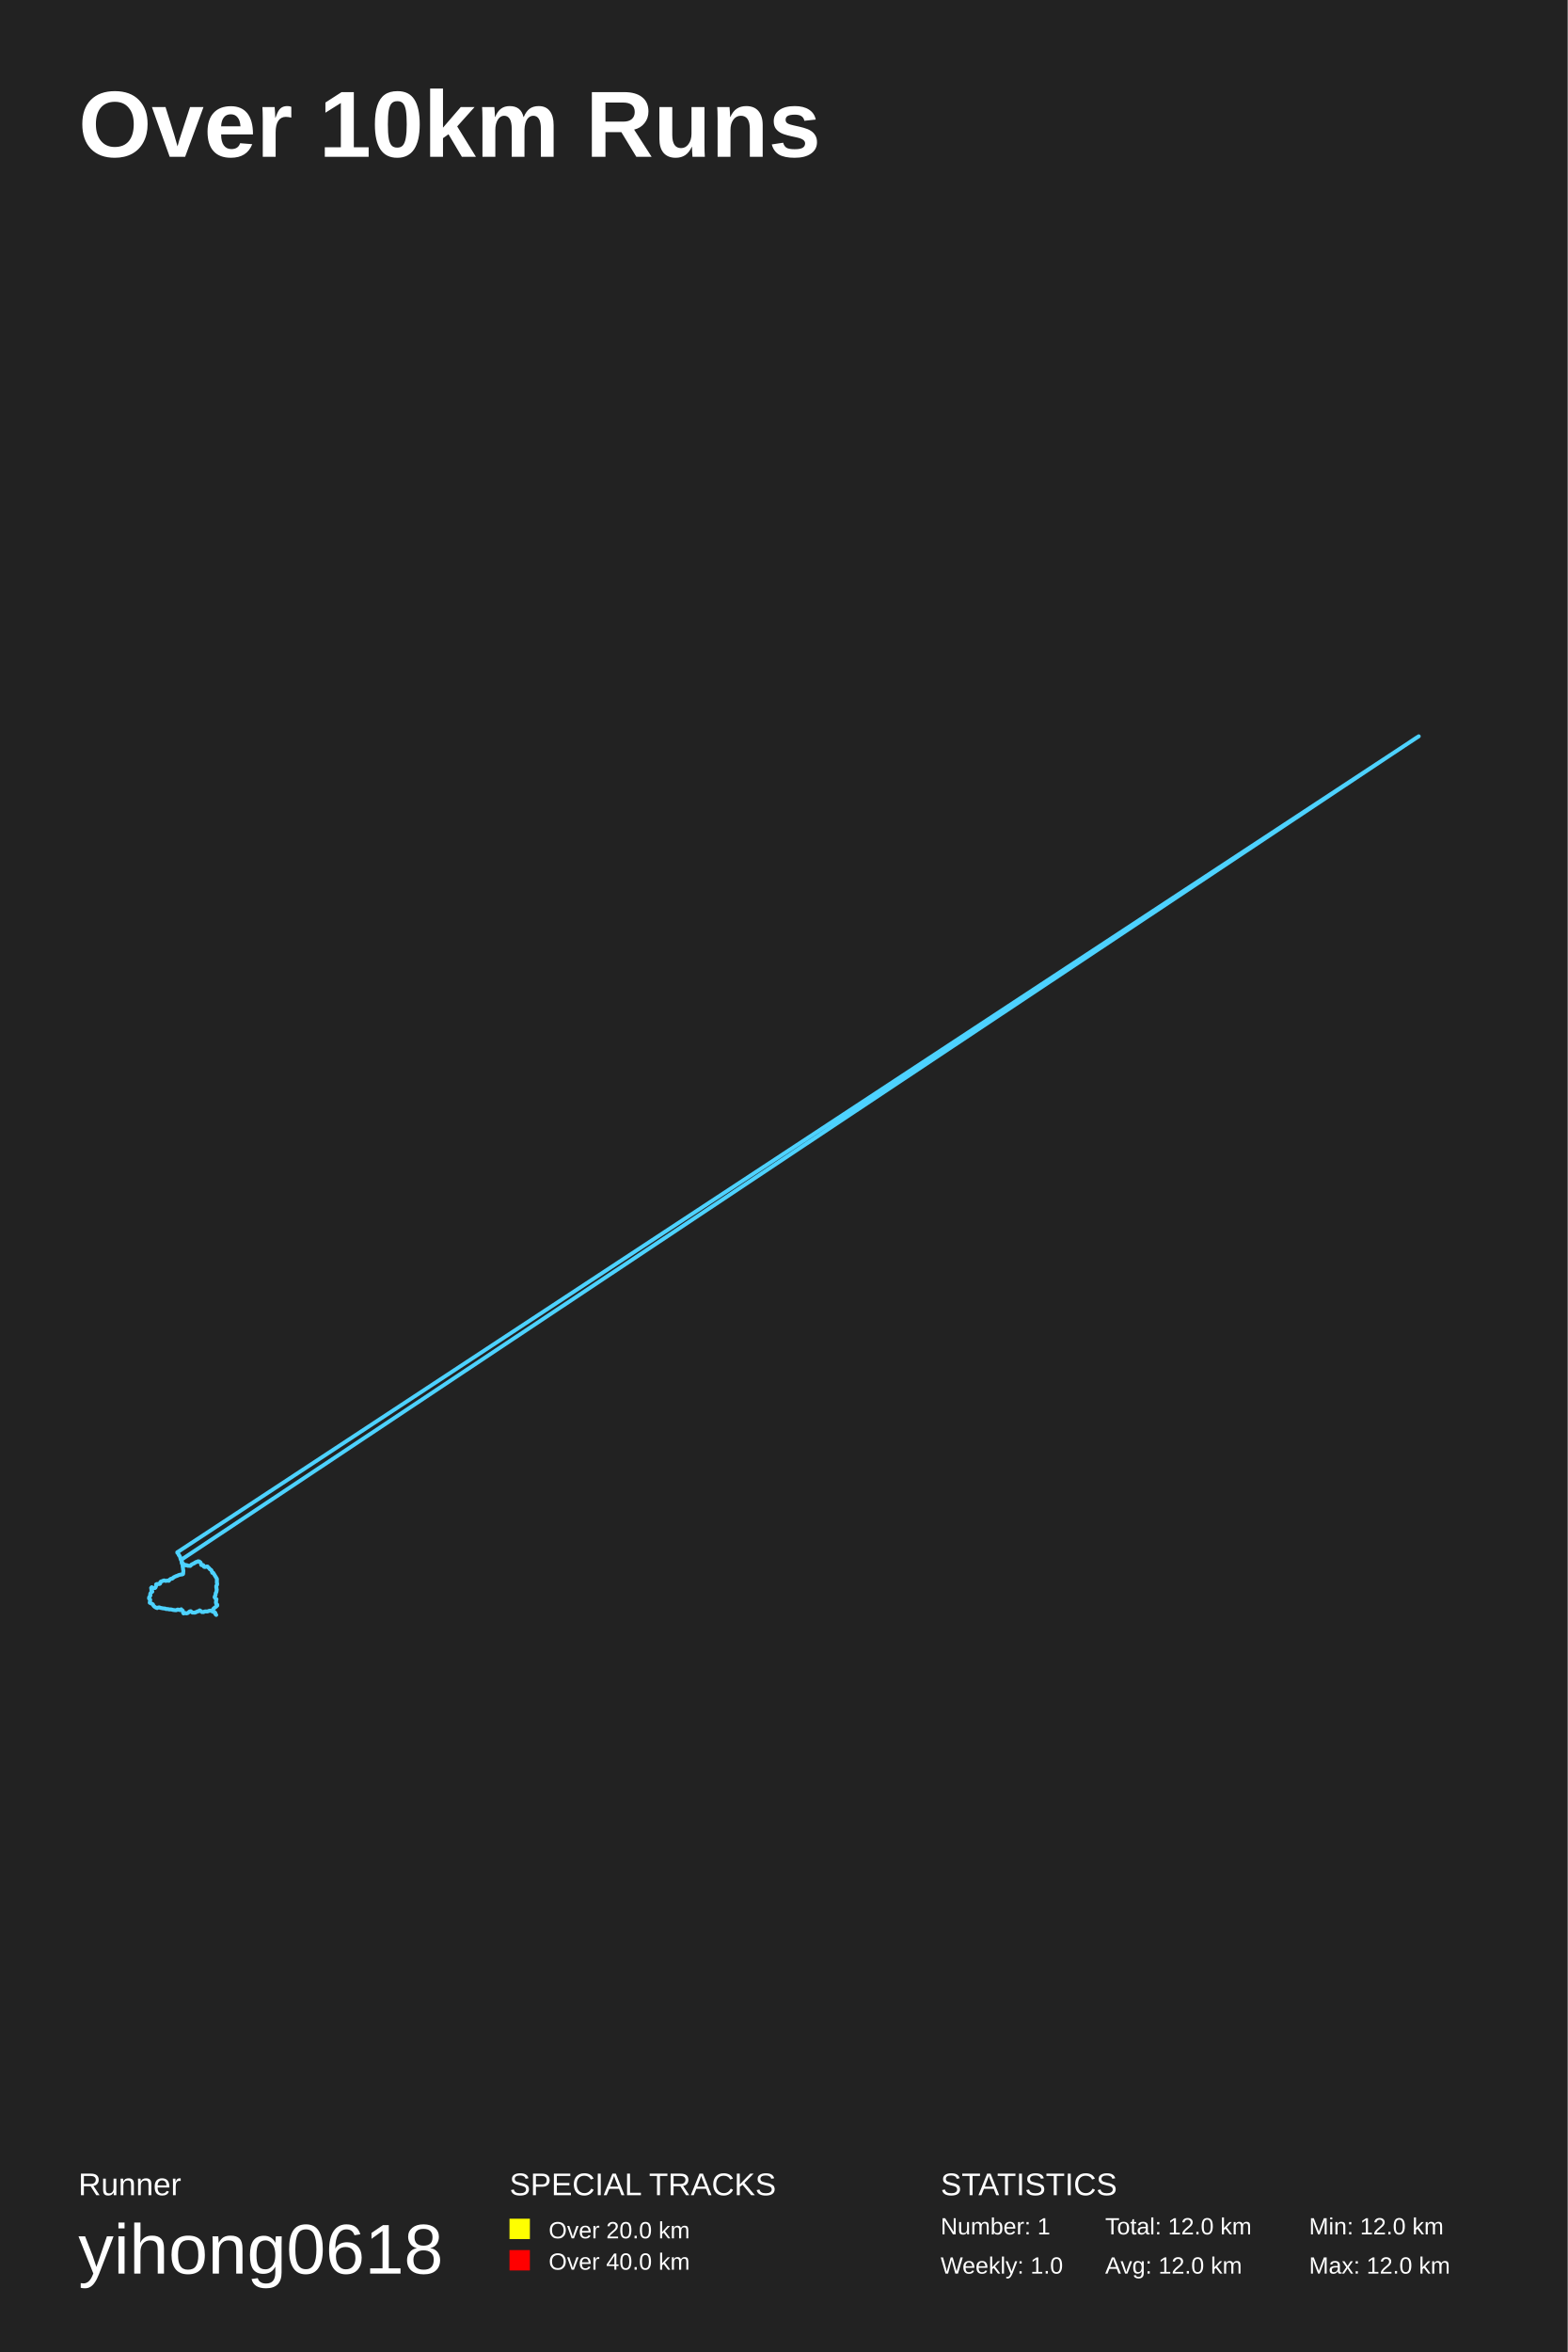
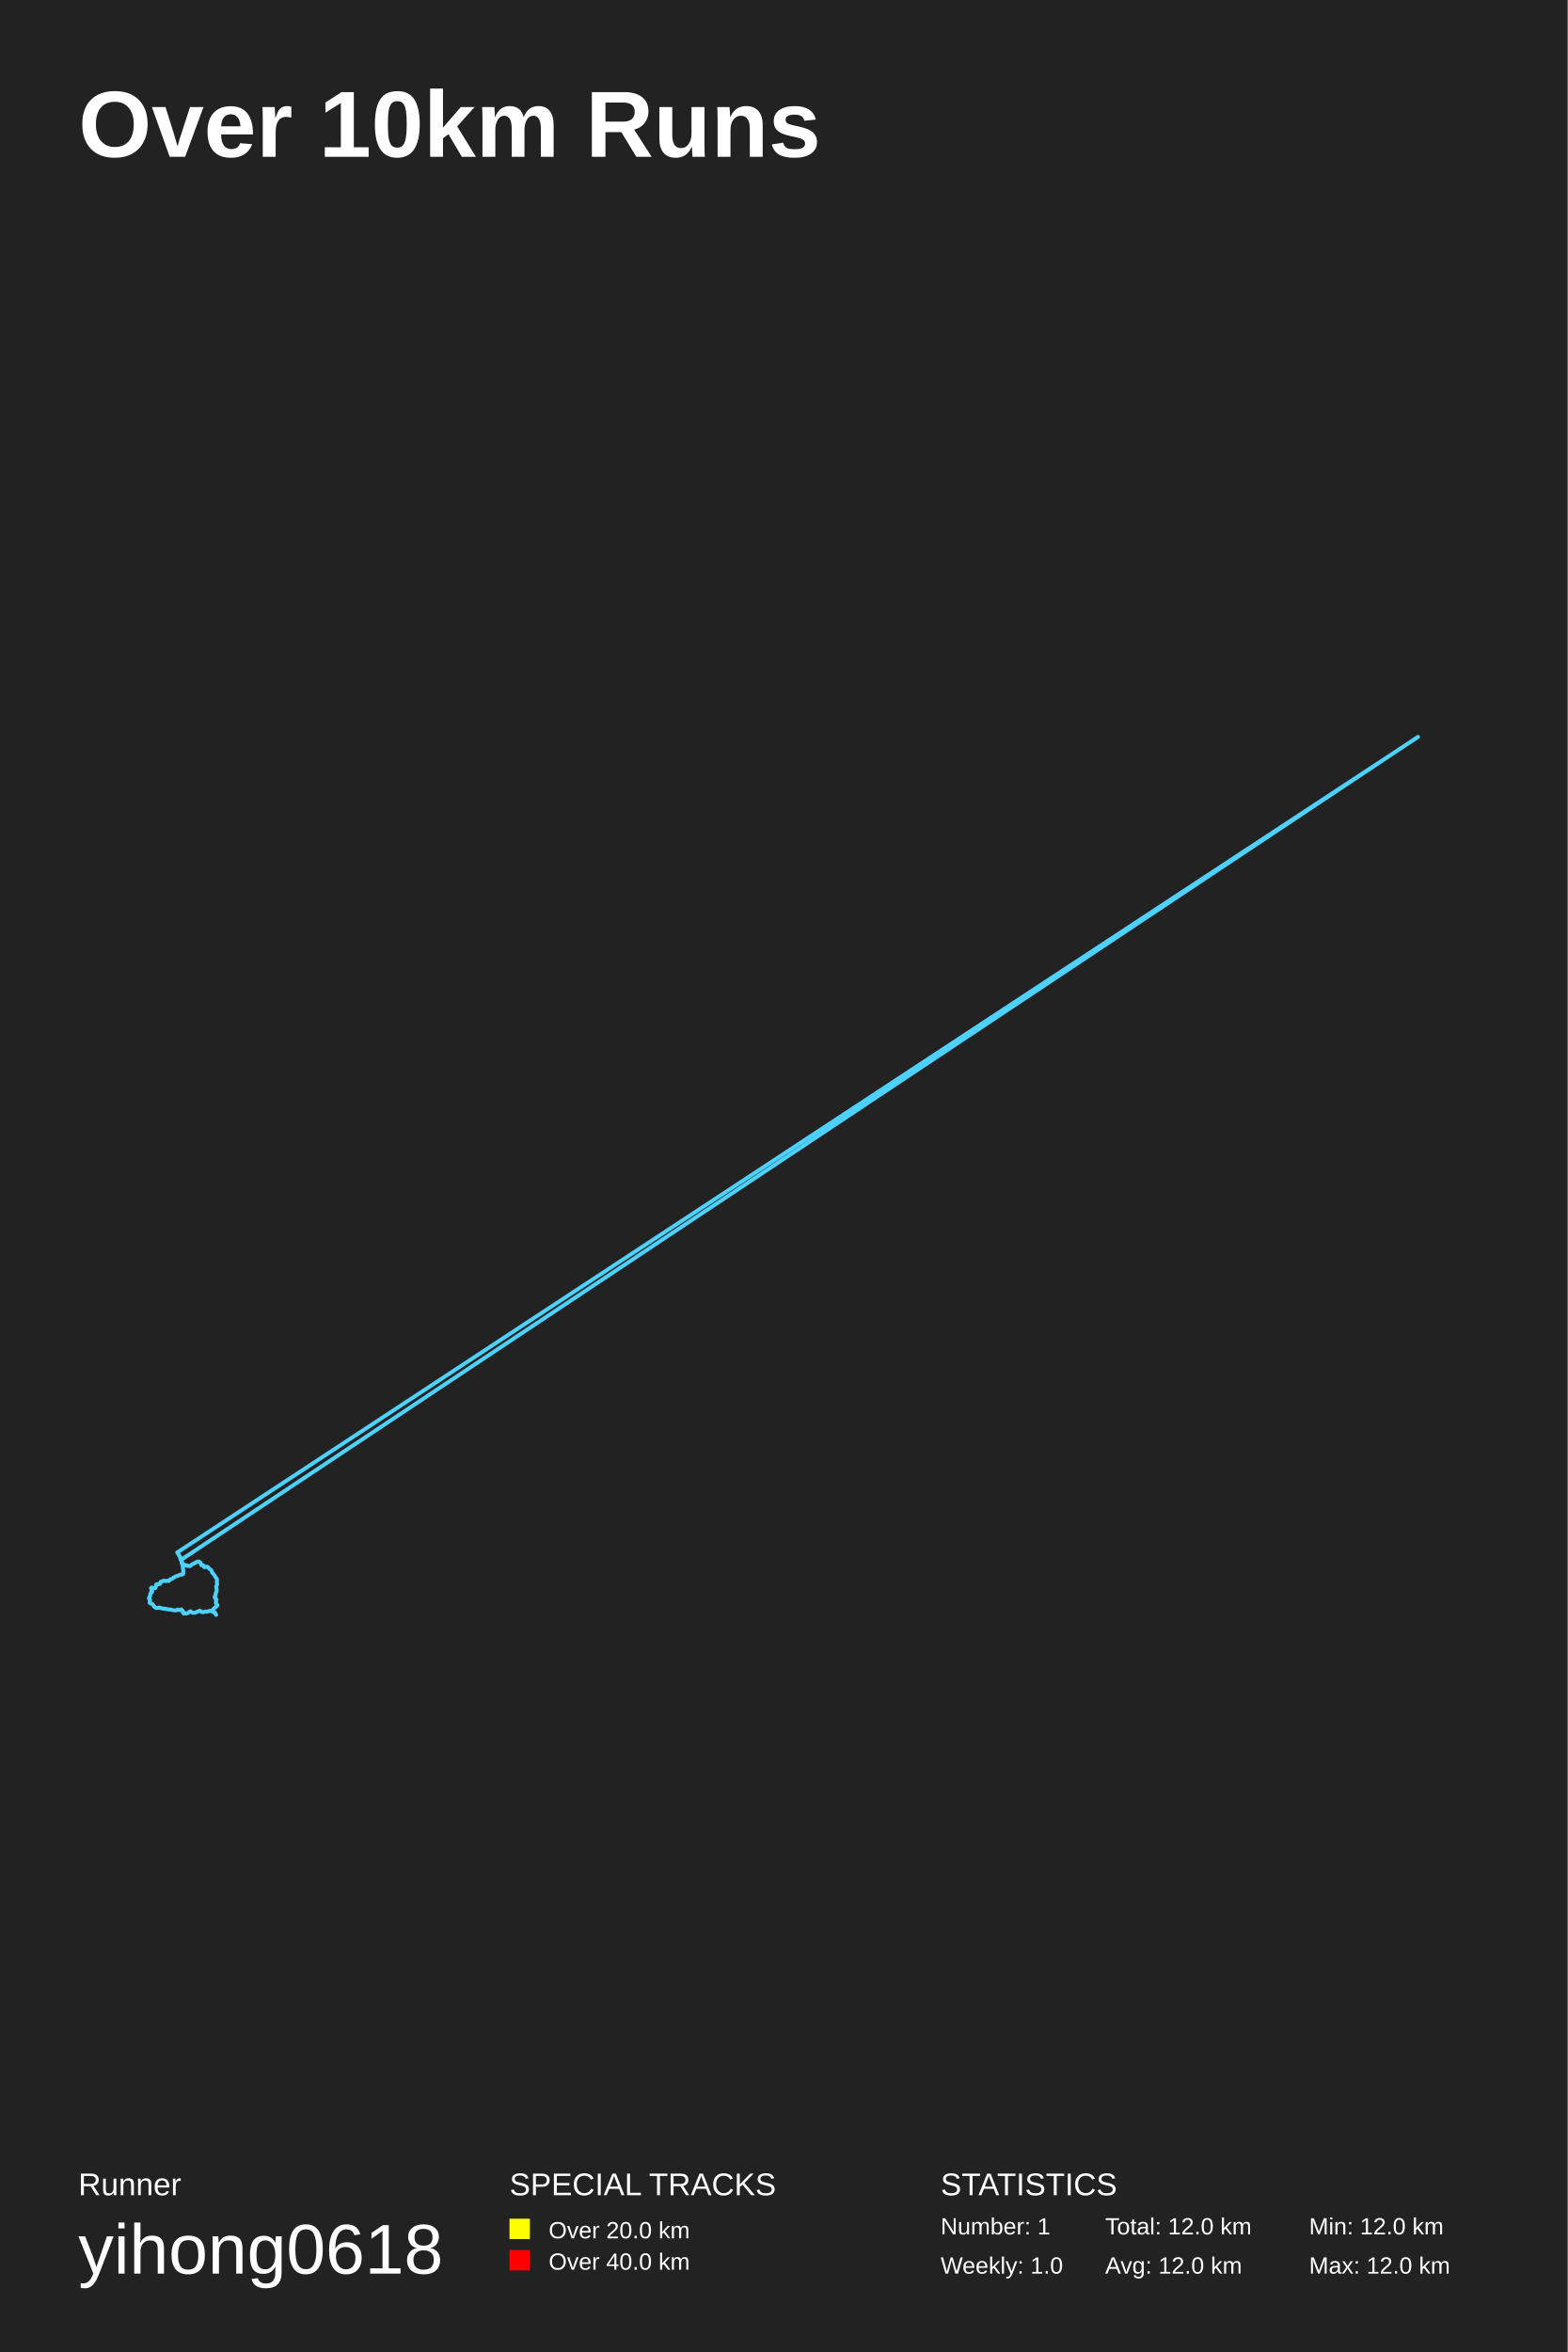
<svg xmlns="http://www.w3.org/2000/svg" baseProfile="full" height="300mm" version="1.1" viewBox="0,0,200,300" width="200mm">
  <defs />
  <rect fill="#222222" height="300" width="200" x="0" y="0" />
  <text fill="#FFFFFF" style="font-size:12px; font-family:Arial; font-weight:bold;" x="10" y="20">Over 10km Runs</text>
  <text fill="#FFFFFF" style="font-size:4px; font-family:Arial" x="10" y="280">Runner</text>
  <text fill="#FFFFFF" style="font-size:9px; font-family:Arial" x="10" y="290">yihong0618</text>
  <text fill="#FFFFFF" style="font-size:4px; font-family:Arial" x="65" y="280">SPECIAL TRACKS</text>
  <rect fill="yellow" height="2.6" width="2.6" x="65" y="283" />
  <text fill="#FFFFFF" style="font-size:3px; font-family:Arial" x="70" y="285.5">Over 20.0 km</text>
  <rect fill="red" height="2.6" width="2.6" x="65" y="287" />
  <text fill="#FFFFFF" style="font-size:3px; font-family:Arial" x="70" y="289.5">Over 40.0 km</text>
  <text fill="#FFFFFF" style="font-size:4px; font-family:Arial" x="120" y="280">STATISTICS</text>
  <text fill="#FFFFFF" style="font-size:3px; font-family:Arial" x="120" y="285">Number: 1</text>
  <text fill="#FFFFFF" style="font-size:3px; font-family:Arial" x="120" y="290">Weekly: 1.0</text>
  <text fill="#FFFFFF" style="font-size:3px; font-family:Arial" x="141" y="285">Total: 12.0 km</text>
  <text fill="#FFFFFF" style="font-size:3px; font-family:Arial" x="141" y="290">Avg: 12.0 km</text>
  <text fill="#FFFFFF" style="font-size:3px; font-family:Arial" x="167" y="285">Min: 12.0 km</text>
  <text fill="#FFFFFF" style="font-size:3px; font-family:Arial" x="167" y="290">Max: 12.0 km</text>
-   <polyline fill="none" opacity="1" points="27.229,205.615 27.219,205.61 27.21,205.615 27.214,205.615 27.214,205.61 27.214,205.615 27.124,205.484 27.134,205.384 27.153,205.315 27.205,205.226 27.262,205.162 27.338,205.115 27.381,205.057 27.476,204.994 27.566,204.931 27.666,204.831 27.718,204.783 27.718,204.699 27.671,204.625 27.585,204.567 27.561,204.462 27.538,204.351 27.566,204.272 27.576,204.193 27.576,204.077 27.618,203.983 27.514,203.914 27.481,203.872 27.443,203.825 27.381,203.73 27.428,203.566 27.485,203.503 27.504,203.398 27.509,203.282 27.538,203.161 27.609,203.066 27.623,202.955 27.637,202.855 27.656,202.755 27.618,202.676 27.633,202.581 27.599,202.523 27.595,202.423 27.59,202.297 27.671,202.181 27.699,202.076 27.704,201.991 27.656,201.881 27.675,201.765 27.661,201.649 27.675,201.507 27.671,201.38 27.205,200.617 27.153,200.632 27.081,200.611 27.072,200.537 27.024,200.469 27.02,200.401 27.001,200.379 26.982,200.316 26.939,200.264 26.891,200.211 26.83,200.19 26.763,200.153 26.739,200.111 26.697,200.042 26.63,199.979 26.535,199.905 26.483,199.821 26.435,199.805 26.359,199.816 26.279,199.837 26.198,199.863 26.112,199.874 26.022,199.837 25.993,199.758 25.96,199.689 25.922,199.631 25.832,199.616 25.742,199.647 25.699,199.595 25.708,199.573 25.718,199.568 25.713,199.579 25.699,199.579 25.694,199.584 25.666,199.589 25.685,199.589 25.675,199.61 25.685,199.595 25.685,199.589 25.699,199.563 25.699,199.558 25.628,199.463 25.618,199.405 25.604,199.336 25.566,199.284 25.547,199.268 25.509,199.236 25.442,199.194 25.395,199.157 25.333,199.184 25.295,199.147 25.257,199.168 25.257,199.147 25.176,199.194 25.119,199.215 25.072,199.247 25.029,199.231 24.977,199.263 24.934,199.294 24.848,199.326 24.82,199.379 24.777,199.405 24.734,199.41 24.677,199.447 24.639,199.452 24.559,199.505 24.483,199.526 24.407,199.584 24.354,199.658 24.269,199.732 24.188,199.726 24.131,199.716 24.06,199.721 23.989,199.721 23.941,199.71 23.965,199.689 23.97,199.71 23.984,199.7 23.955,199.71 23.913,199.695 23.865,199.652 23.808,199.631 23.77,199.668 23.694,199.652 23.656,199.605 23.575,199.647 23.513,199.595 23.452,199.521 23.409,199.479 23.357,199.447 23.347,199.458 23.338,199.437 23.285,199.368 23.243,199.321 23.19,199.357 23.2,199.336 23.19,199.321 23.171,199.289 23.186,199.215 23.205,199.152 23.186,199.099 23.133,199.057 23.114,199.01 23.091,198.941 23.053,198.904 23.043,198.836 23.01,198.741 23.005,198.694 22.958,198.536 22.901,198.478 22.882,198.409 22.81,198.362 22.801,198.309 22.768,198.225 22.711,198.151 22.673,198.098 22.668,198.051 22.639,198.046 22.625,198.062 22.644,198.062 22.644,198.062 22.635,198.056 22.644,198.051 22.644,198.051 22.658,198.056 22.687,197.988 22.692,197.983 22.692,198.014 22.616,197.988 22.63,197.998 22.62,197.998 22.62,198.009 22.625,198.004 22.625,197.998 22.63,197.998 22.63,197.988 22.63,197.993 22.639,197.983 181.0,93.916 180.91,93.974 180.815,94.032 180.815,94.032 180.815,94.032 180.815,94.032 180.724,94.09 180.629,94.148 23.105,198.962 23.138,199.068 23.186,199.142 23.167,199.231 23.19,199.305 23.195,199.41 23.238,199.479 23.281,199.563 23.304,199.674 23.3,199.789 23.319,199.884 23.347,200.048 23.352,200.169 23.38,200.269 23.395,200.364 23.38,200.511 23.366,200.627 23.38,200.69 23.342,200.78 23.205,200.827 23.057,200.838 22.958,200.859 22.858,200.885 22.749,200.927 22.63,200.985 22.53,201.022 22.425,201.054 22.359,201.091 22.269,201.133 22.174,201.18 22.093,201.233 22.079,201.275 22.05,201.291 22.05,201.286 22.022,201.312 21.979,201.354 21.912,201.37 21.822,201.37 21.751,201.407 21.665,201.47 21.618,201.496 21.589,201.554 21.547,201.628 21.447,201.623 21.385,201.602 21.29,201.612 21.204,201.638 21.114,201.644 21.043,201.617 20.962,201.586 20.877,201.596 20.81,201.633 20.763,201.638 20.691,201.681 20.625,201.702 20.549,201.723 20.487,201.754 20.444,201.833 20.421,201.912 20.44,201.97 20.397,202.007 20.359,202.028 20.326,202.044 20.278,202.034 20.202,202.06 20.126,202.039 20.031,202.039 19.941,202.07 19.912,202.091 19.931,202.128 19.931,202.197 19.926,202.255 19.898,202.292 19.903,202.323 19.888,202.371 19.865,202.418 19.831,202.497 19.76,202.555 19.679,202.545 19.603,202.576 19.556,202.581 19.485,202.639 19.432,202.618 19.413,202.576 19.371,202.566 19.361,202.56 19.328,202.523 19.309,202.513 19.375,202.46 19.361,202.45 19.356,202.492 19.328,202.497 19.276,202.545 19.328,202.66 19.304,202.808 19.356,202.919 19.432,203.013 19.356,203.077 19.252,203.129 19.185,203.256 19.152,203.387 19.19,203.503 19.1,203.63 19.024,203.746 19.014,203.888 19.076,203.967 19.162,204.035 19.143,204.104 19.152,204.188 19.119,204.299 19.105,204.436 19.195,204.467 19.28,204.525 19.399,204.573 19.504,204.636 19.561,204.773 19.637,204.868 19.755,204.968 19.907,205.057 20.055,205.11 20.164,205.047 20.321,205.02 20.449,205.083 20.582,205.105 20.748,205.141 20.905,205.157 21.01,205.173 21.095,205.173 21.185,205.236 21.295,205.231 21.423,205.236 21.528,205.268 21.637,205.284 21.775,205.278 21.893,205.299 21.988,205.321 22.098,205.352 22.24,205.368 22.359,205.384 22.516,205.378 22.62,205.31 22.711,205.294 22.82,205.336 22.953,205.368 23.043,205.299 23.124,205.263 23.181,205.373 23.314,205.442 23.338,205.579 23.361,205.71 23.418,205.8 23.456,205.789 23.623,205.737 23.77,205.789 23.936,205.752 24.065,205.652 24.183,205.542 24.331,205.51 24.435,205.6 24.544,205.684 24.734,205.689 24.877,205.694 24.972,205.642 25.086,205.6 25.224,205.526 25.357,205.51 25.471,205.405 25.547,205.457 25.67,205.526 25.765,205.621 25.884,205.615 25.974,205.621 26.065,205.563 26.193,205.536 26.326,205.542 26.45,205.547 26.568,205.505 26.673,205.468 26.749,205.447 26.858,205.436 26.996,205.5 27.119,205.536 27.186,205.563 27.286,205.579 27.39,205.637 27.481,205.747 27.49,205.895 27.585,205.984" stroke="#4DD2FF" stroke-dasharray="none" stroke-linecap="round" stroke-linejoin="round" stroke-width="0.5" />
+   <polyline fill="none" opacity="1" points="27.214,205.642 27.214,205.637 27.214,205.637 27.219,205.637 27.134,205.526 27.138,205.415 27.153,205.347 27.195,205.263 27.253,205.199 27.319,205.136 27.357,205.089 27.462,205.036 27.552,204.962 27.642,204.862 27.704,204.815 27.728,204.736 27.694,204.657 27.595,204.599 27.566,204.509 27.533,204.383 27.566,204.314 27.58,204.23 27.566,204.13 27.614,204.014 27.542,203.935 27.481,203.904 27.457,203.851 27.39,203.767 27.409,203.603 27.471,203.54 27.509,203.44 27.504,203.329 27.519,203.203 27.595,203.098 27.623,203.003 27.628,202.897 27.656,202.792 27.628,202.718 27.628,202.618 27.604,202.55 27.59,202.465 27.585,202.339 27.652,202.207 27.704,202.123 27.699,202.028 27.666,201.928 27.671,201.812 27.671,201.696 27.671,201.57 27.675,201.412 27.656,201.386 27.167,200.659 27.091,200.622 27.067,200.564 27.043,200.495 27.029,200.427 27.005,200.416 26.982,200.348 26.953,200.29 26.906,200.237 26.844,200.221 26.787,200.158 26.754,200.148 26.701,200.074 26.649,200.032 26.545,199.937 26.502,199.863 26.426,199.842 26.388,199.826 26.302,199.858 26.217,199.874 26.131,199.895 26.036,199.879 25.998,199.8 25.97,199.716 25.932,199.652 25.856,199.637 25.761,199.658 25.704,199.631 25.699,199.605 25.718,199.589 25.713,199.595 25.723,199.584 25.694,199.605 25.68,199.6 25.67,199.616 25.699,199.637 25.694,199.616 25.68,199.605 25.699,199.584 25.694,199.589 25.637,199.494 25.618,199.431 25.609,199.373 25.566,199.31 25.547,199.289 25.518,199.257 25.447,199.236 25.409,199.194 25.343,199.21 25.29,199.173 25.267,199.178 25.267,199.168 25.195,199.199 25.134,199.226 25.086,199.263 25.039,199.257 24.982,199.278 24.944,199.31 24.877,199.347 24.829,199.4 24.782,199.421 24.744,199.421 24.692,199.463 24.658,199.458 24.578,199.51 24.502,199.552 24.416,199.584 24.354,199.663 24.288,199.747 24.212,199.753 24.141,199.747 24.079,199.747 24.003,199.737 23.941,199.737 23.974,199.716 23.965,199.71 23.965,199.732 23.96,199.721 23.913,199.721 23.875,199.674 23.822,199.658 23.775,199.684 23.704,199.695 23.67,199.631 23.589,199.652 23.528,199.637 23.471,199.563 23.423,199.505 23.361,199.473 23.357,199.468 23.333,199.463 23.304,199.394 23.252,199.347 23.195,199.357 23.2,199.357 23.2,199.352 23.171,199.326 23.181,199.252 23.2,199.189 23.205,199.131 23.133,199.094 23.114,199.036 23.091,198.983 23.053,198.936 23.043,198.873 23.01,198.783 23.005,198.715 22.977,198.557 22.91,198.515 22.882,198.43 22.825,198.393 22.806,198.357 22.777,198.267 22.725,198.193 22.677,198.13 22.673,198.077 22.654,198.072 22.635,198.083 22.644,198.077 22.644,198.088 22.63,198.077 22.644,198.072 22.639,198.072 22.654,198.077 22.687,198.025 22.696,197.998 22.696,198.019 22.62,198.004 22.63,198.019 22.625,198.019 22.616,198.035 22.625,198.025 22.63,198.025 22.63,198.019 22.63,198.014 22.635,198.009 22.639,198.014 22.63,198.009 180.91,93.995 180.815,94.053 180.815,94.053 180.815,94.053 180.815,94.053 180.724,94.111 180.629,94.169 23.095,198.968 23.129,199.084 23.195,199.126 23.181,199.221 23.176,199.31 23.19,199.421 23.224,199.489 23.281,199.568 23.309,199.652 23.3,199.795 23.319,199.874 23.333,200.037 23.361,200.169 23.376,200.274 23.39,200.369 23.38,200.511 23.366,200.627 23.38,200.701 23.357,200.78 23.243,200.838 23.091,200.832 22.996,200.88 22.872,200.896 22.772,200.943 22.658,201.001 22.554,201.038 22.44,201.064 22.373,201.096 22.292,201.149 22.202,201.185 22.107,201.243 22.079,201.291 22.05,201.312 22.06,201.301 22.031,201.317 21.993,201.365 21.927,201.386 21.836,201.401 21.756,201.422 21.694,201.48 21.627,201.507 21.599,201.559 21.556,201.644 21.466,201.654 21.404,201.628 21.314,201.628 21.219,201.66 21.133,201.675 21.057,201.649 20.981,201.607 20.896,201.617 20.824,201.654 20.772,201.654 20.725,201.686 20.644,201.717 20.563,201.739 20.497,201.765 20.459,201.839 20.43,201.918 20.444,201.976 20.397,202.023 20.359,202.034 20.33,202.055 20.297,202.06 20.216,202.081 20.131,202.06 20.059,202.049 19.96,202.086 19.912,202.113 19.926,202.144 19.936,202.207 19.926,202.276 19.907,202.292 19.893,202.334 19.888,202.381 19.865,202.429 19.855,202.497 19.784,202.581 19.694,202.555 19.622,202.587 19.575,202.602 19.494,202.655 19.428,202.639 19.413,202.608 19.371,202.587 19.366,202.581 19.342,202.539 19.328,202.534 19.356,202.523 19.371,202.476 19.38,202.487 19.333,202.529 19.266,202.545 19.318,202.645 19.299,202.792 19.333,202.913 19.413,203.013 19.385,203.092 19.266,203.129 19.2,203.24 19.152,203.377 19.176,203.498 19.128,203.619 19.038,203.746 19.005,203.856 19.057,203.998 19.138,204.03 19.152,204.12 19.147,204.193 19.119,204.293 19.086,204.441 19.181,204.488 19.257,204.541 19.375,204.578 19.489,204.641 19.57,204.762 19.618,204.873 19.727,204.978 19.884,205.078 20.026,205.105 20.14,205.099 20.292,205.036 20.421,205.083 20.563,205.126 20.715,205.157 20.872,205.184 21.01,205.199 21.071,205.189 21.157,205.241 21.276,205.247 21.395,205.252 21.485,205.284 21.623,205.305 21.746,205.294 21.86,205.31 21.965,205.357 22.079,205.373 22.202,205.394 22.326,205.4 22.478,205.405 22.601,205.347 22.696,205.299 22.796,205.347 22.92,205.378 23.029,205.352 23.119,205.273 23.152,205.373 23.281,205.421 23.352,205.568 23.333,205.7 23.404,205.784 23.452,205.826 23.58,205.737 23.746,205.81 23.898,205.768 24.05,205.694 24.16,205.584 24.297,205.521 24.416,205.605 24.521,205.689 24.687,205.716 24.863,205.71 24.953,205.663 25.077,205.626 25.195,205.552 25.333,205.536 25.442,205.442 25.528,205.473 25.632,205.536 25.746,205.626 25.87,205.621 25.965,205.647 26.046,205.594 26.155,205.563 26.298,205.552 26.435,205.584 26.54,205.536 26.668,205.494 26.73,205.468 26.825,205.452 26.963,205.5 27.072,205.552 27.191,205.579 27.267,205.6 27.376,205.642 27.457,205.742 27.481,205.874 27.58,205.979" stroke="#4DD2FF" stroke-dasharray="none" stroke-linecap="round" stroke-linejoin="round" stroke-width="0.5" />
</svg>
